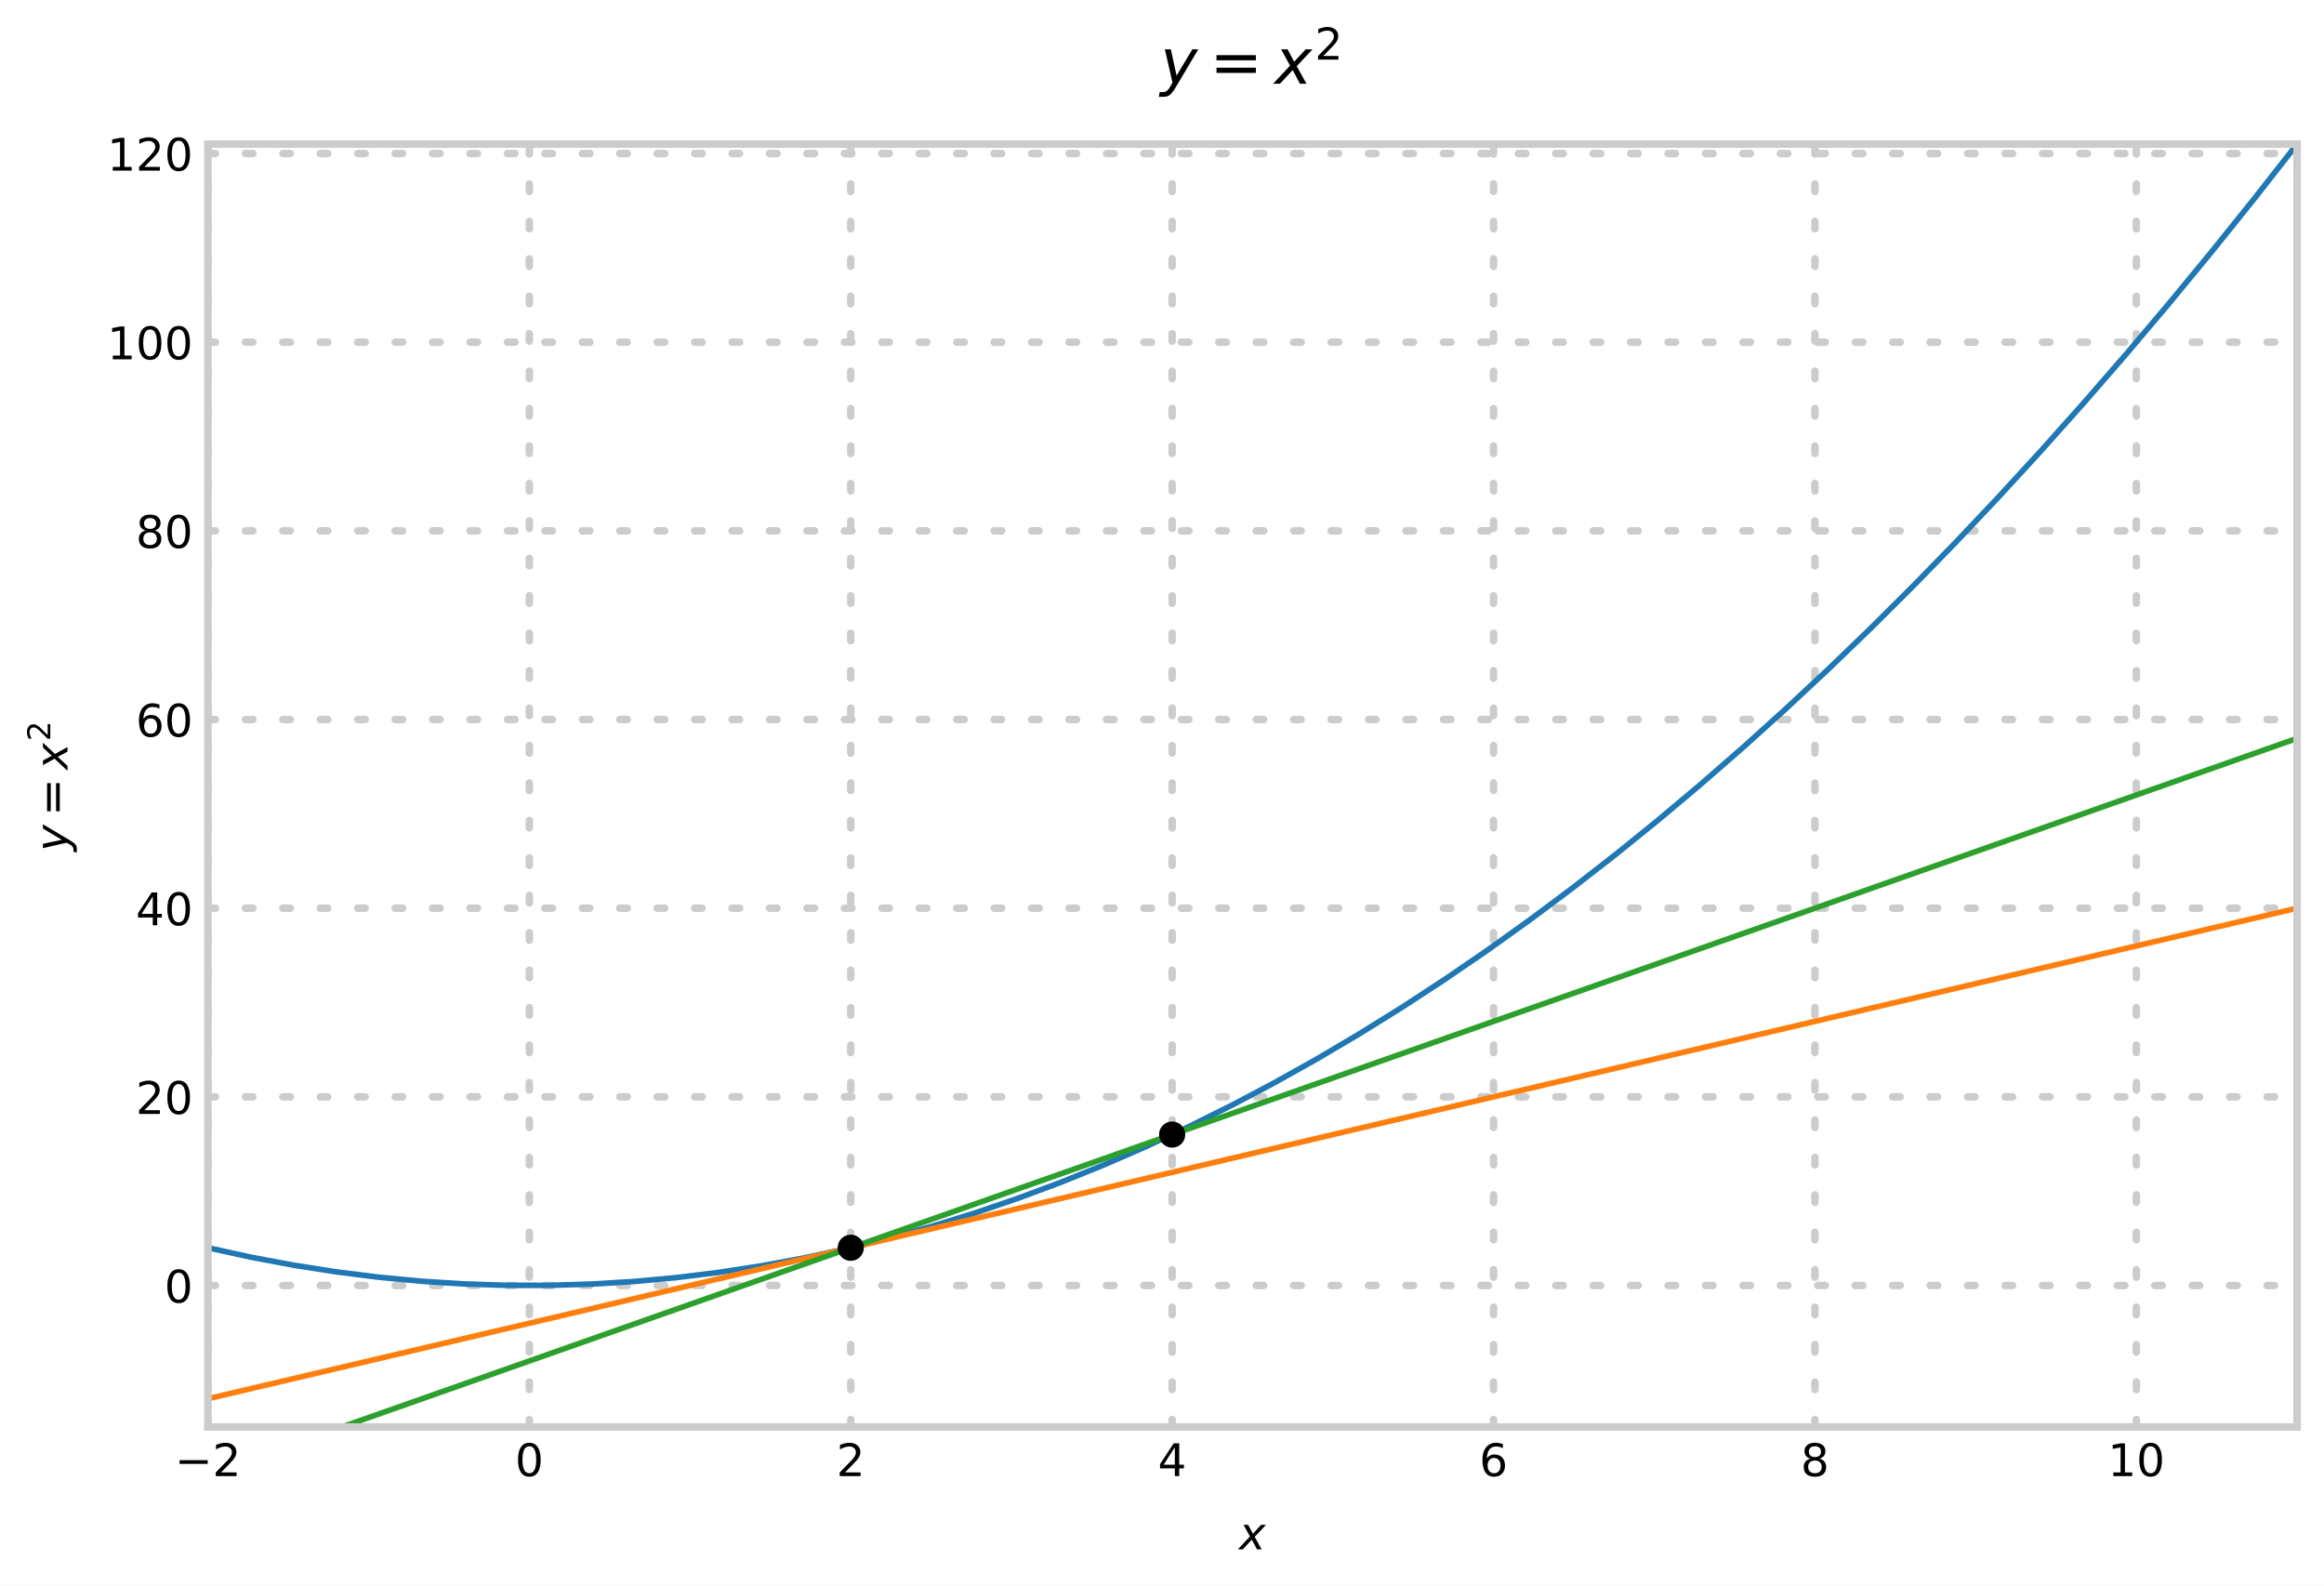
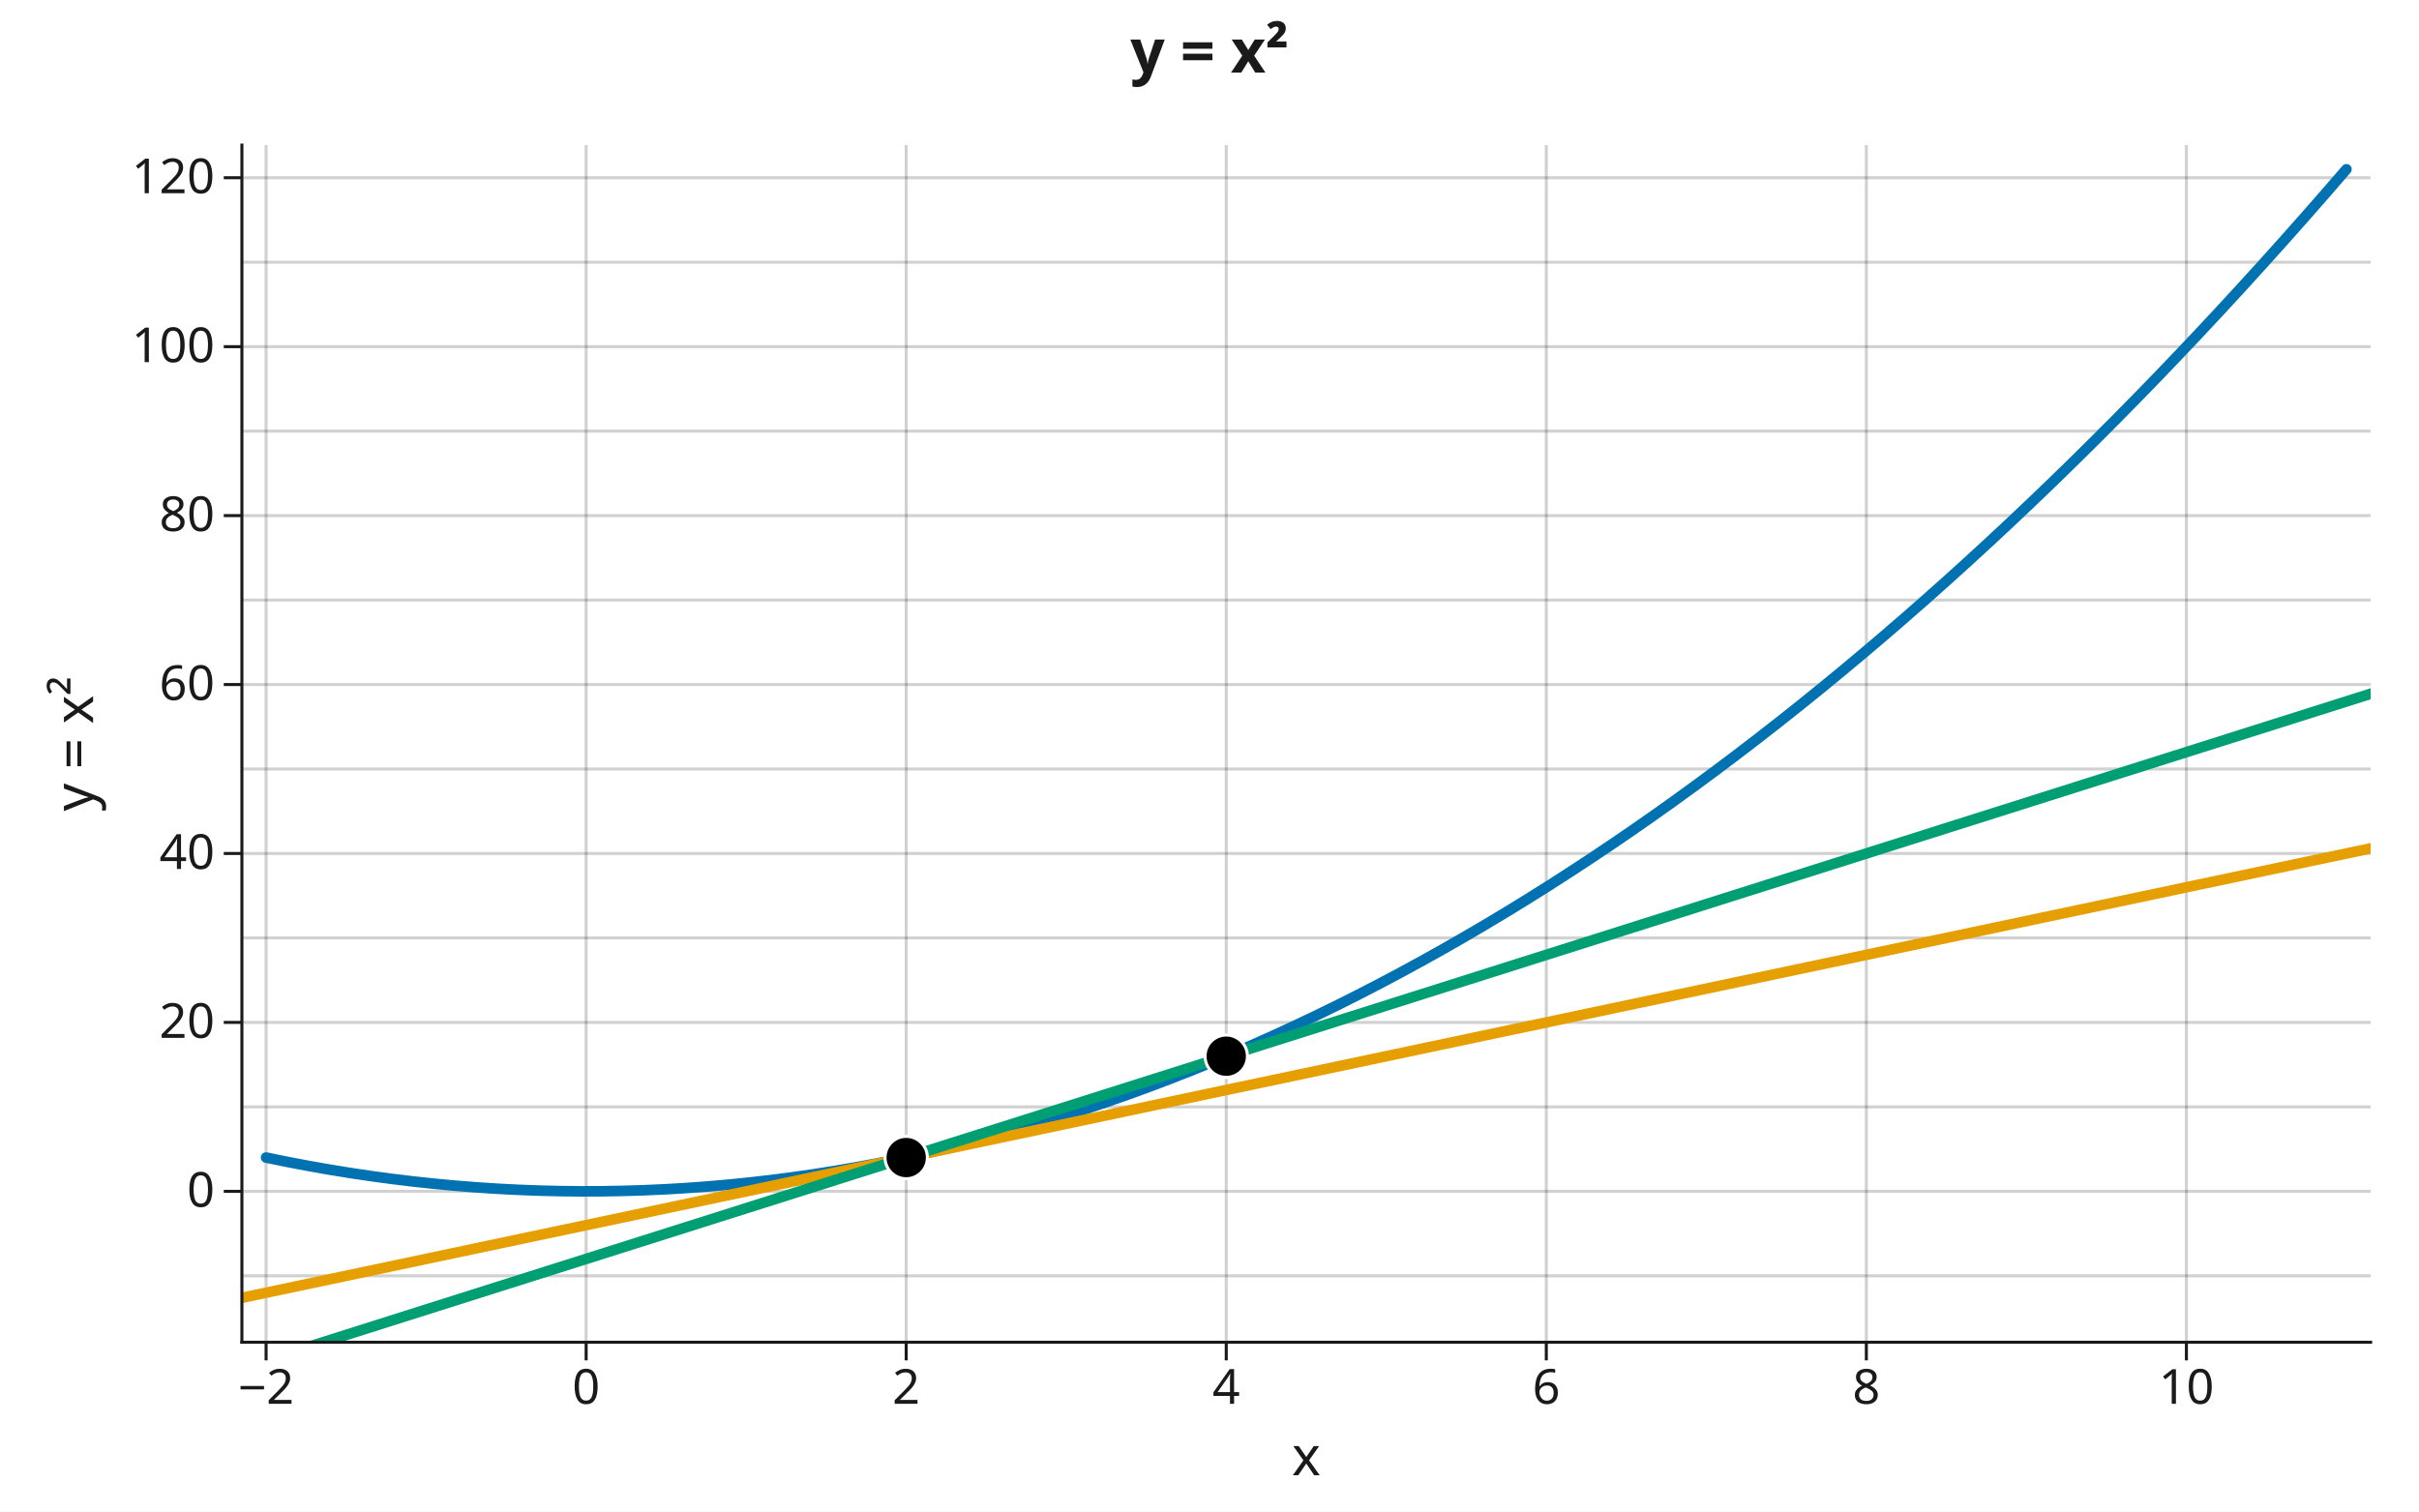
- <svg xmlns="http://www.w3.org/2000/svg" xmlns:xlink="http://www.w3.org/1999/xlink" width="620.745pt" height="423.554pt" viewBox="0 0 620.745 423.554" version="1.1">
-   <defs>
-     <style type="text/css">*{stroke-linejoin: round; stroke-linecap: butt}</style>
-   </defs>
-   <g id="figure_1">
-     <g id="patch_1">
-       <path d="M 0 423.554  L 620.745 423.554  L 620.745 0  L 0 0  z " style="fill: #ffffff" />
+ <svg xmlns="http://www.w3.org/2000/svg" width="680" height="425" viewBox="0 0 800 500" font-family="'Noto Sans', 'Helvetica Neue', Arial, sans-serif">
+   <rect width="800" height="500" fill="white" />
+   <text x="400" y="24" text-anchor="middle" font-size="20" font-weight="600" fill="#1a1a1a">y = x²</text>
+   <svg color="#1a1a1a" y="32" x="0" viewBox="0 0 800 468" height="468" width="800" text-anchor="middle" font-size="16" fill="currentColor" class="plot-d6a7b5">
+     <style>:where(.plot-d6a7b5) {
+   --plot-background: white;
+   display: block;
+   height: auto;
+   height: intrinsic;
+   max-width: 100%;
+ }
+ :where(.plot-d6a7b5 text),
+ :where(.plot-d6a7b5 tspan) {
+   white-space: pre;
+ }</style>
+     <g stroke="currentColor" fill="none" aria-hidden="true" aria-label="y-axis tick">
+       <path d="M0,0L-6,0" transform="translate(80,362.0882)" />
+       <path d="M0,0L-6,0" transform="translate(80,306.2059)" />
+       <path d="M0,0L-6,0" transform="translate(80,250.3235)" />
+       <path d="M0,0L-6,0" transform="translate(80,194.4412)" />
+       <path d="M0,0L-6,0" transform="translate(80,138.5588)" />
+       <path d="M0,0L-6,0" transform="translate(80,82.67647)" />
+       <path d="M0,0L-6,0" transform="translate(80,26.79412)" />
    </g>
-     <g id="axes_1">
-       <g id="patch_2">
-         <path d="M 55.545 381.126  L 613.545 381.126  L 613.545 38.488  L 55.545 38.488  z " style="fill: #ffffff" />
-       </g>
-       <g id="matplotlib.axis_1">
-         <g id="xtick_1">
-           <g id="line2d_1">
-             <path d="M 55.545 381.126  L 55.545 38.488  " clip-path="url(#p63c74f5ce3)" style="fill: none; stroke-dasharray: 2,8; stroke-dashoffset: 0; stroke: #cccccc; stroke-width: 2; stroke-linecap: round" />
-           </g>
-           <g id="line2d_2" />
-           <g id="text_1">
-             <g transform="translate(46.69969 394.2442) scale(0.12 -0.12)">
-               <defs>
-                 <path id="DejaVuSans-2212" d="M 678 2272  L 4684 2272  L 4684 1741  L 678 1741  L 678 2272  z " transform="scale(0.015625)" />
-                 <path id="DejaVuSans-32" d="M 1228 531  L 3431 531  L 3431 0  L 469 0  L 469 531  Q 828 903 1448 1529  Q 2069 2156 2228 2338  Q 2531 2678 2651 2914  Q 2772 3150 2772 3378  Q 2772 3750 2511 3984  Q 2250 4219 1831 4219  Q 1534 4219 1204 4116  Q 875 4013 500 3803  L 500 4441  Q 881 4594 1212 4672  Q 1544 4750 1819 4750  Q 2544 4750 2975 4387  Q 3406 4025 3406 3419  Q 3406 3131 3298 2873  Q 3191 2616 2906 2266  Q 2828 2175 2409 1742  Q 1991 1309 1228 531  z " transform="scale(0.015625)" />
-               </defs>
-               <use xlink:href="#DejaVuSans-2212" />
-               <use xlink:href="#DejaVuSans-32" x="83.789" />
-             </g>
-           </g>
-         </g>
-         <g id="xtick_2">
-           <g id="line2d_3">
-             <path d="M 141.391 381.126  L 141.391 38.488  " clip-path="url(#p63c74f5ce3)" style="fill: none; stroke-dasharray: 2,8; stroke-dashoffset: 0; stroke: #cccccc; stroke-width: 2; stroke-linecap: round" />
-           </g>
-           <g id="line2d_4" />
-           <g id="text_2">
-             <g transform="translate(137.5737 394.2442) scale(0.12 -0.12)">
-               <defs>
-                 <path id="DejaVuSans-30" d="M 2034 4250  Q 1547 4250 1301 3770  Q 1056 3291 1056 2328  Q 1056 1369 1301 889  Q 1547 409 2034 409  Q 2525 409 2770 889  Q 3016 1369 3016 2328  Q 3016 3291 2770 3770  Q 2525 4250 2034 4250  z M 2034 4750  Q 2819 4750 3233 4129  Q 3647 3509 3647 2328  Q 3647 1150 3233 529  Q 2819 -91 2034 -91  Q 1250 -91 836 529  Q 422 1150 422 2328  Q 422 3509 836 4129  Q 1250 4750 2034 4750  z " transform="scale(0.015625)" />
-               </defs>
-               <use xlink:href="#DejaVuSans-30" />
-             </g>
-           </g>
-         </g>
-         <g id="xtick_3">
-           <g id="line2d_5">
-             <path d="M 227.237 381.126  L 227.237 38.488  " clip-path="url(#p63c74f5ce3)" style="fill: none; stroke-dasharray: 2,8; stroke-dashoffset: 0; stroke: #cccccc; stroke-width: 2; stroke-linecap: round" />
-           </g>
-           <g id="line2d_6" />
-           <g id="text_3">
-             <g transform="translate(223.4198 394.2442) scale(0.12 -0.12)">
-               <use xlink:href="#DejaVuSans-32" />
-             </g>
-           </g>
-         </g>
-         <g id="xtick_4">
-           <g id="line2d_7">
-             <path d="M 313.083 381.126  L 313.083 38.488  " clip-path="url(#p63c74f5ce3)" style="fill: none; stroke-dasharray: 2,8; stroke-dashoffset: 0; stroke: #cccccc; stroke-width: 2; stroke-linecap: round" />
-           </g>
-           <g id="line2d_8" />
-           <g id="text_4">
-             <g transform="translate(309.266 394.2442) scale(0.12 -0.12)">
-               <defs>
-                 <path id="DejaVuSans-34" d="M 2419 4116  L 825 1625  L 2419 1625  L 2419 4116  z M 2253 4666  L 3047 4666  L 3047 1625  L 3713 1625  L 3713 1100  L 3047 1100  L 3047 0  L 2419 0  L 2419 1100  L 313 1100  L 313 1709  L 2253 4666  z " transform="scale(0.015625)" />
-               </defs>
-               <use xlink:href="#DejaVuSans-34" />
-             </g>
-           </g>
-         </g>
-         <g id="xtick_5">
-           <g id="line2d_9">
-             <path d="M 398.93 381.126  L 398.93 38.488  " clip-path="url(#p63c74f5ce3)" style="fill: none; stroke-dasharray: 2,8; stroke-dashoffset: 0; stroke: #cccccc; stroke-width: 2; stroke-linecap: round" />
-           </g>
-           <g id="line2d_10" />
-           <g id="text_5">
-             <g transform="translate(395.1121 394.2442) scale(0.12 -0.12)">
-               <defs>
-                 <path id="DejaVuSans-36" d="M 2113 2584  Q 1688 2584 1439 2293  Q 1191 2003 1191 1497  Q 1191 994 1439 701  Q 1688 409 2113 409  Q 2538 409 2786 701  Q 3034 994 3034 1497  Q 3034 2003 2786 2293  Q 2538 2584 2113 2584  z M 3366 4563  L 3366 3988  Q 3128 4100 2886 4159  Q 2644 4219 2406 4219  Q 1781 4219 1451 3797  Q 1122 3375 1075 2522  Q 1259 2794 1537 2939  Q 1816 3084 2150 3084  Q 2853 3084 3261 2657  Q 3669 2231 3669 1497  Q 3669 778 3244 343  Q 2819 -91 2113 -91  Q 1303 -91 875 529  Q 447 1150 447 2328  Q 447 3434 972 4092  Q 1497 4750 2381 4750  Q 2619 4750 2861 4703  Q 3103 4656 3366 4563  z " transform="scale(0.015625)" />
-               </defs>
-               <use xlink:href="#DejaVuSans-36" />
-             </g>
-           </g>
-         </g>
-         <g id="xtick_6">
-           <g id="line2d_11">
-             <path d="M 484.776 381.126  L 484.776 38.488  " clip-path="url(#p63c74f5ce3)" style="fill: none; stroke-dasharray: 2,8; stroke-dashoffset: 0; stroke: #cccccc; stroke-width: 2; stroke-linecap: round" />
-           </g>
-           <g id="line2d_12" />
-           <g id="text_6">
-             <g transform="translate(480.9583 394.2442) scale(0.12 -0.12)">
-               <defs>
-                 <path id="DejaVuSans-38" d="M 2034 2216  Q 1584 2216 1326 1975  Q 1069 1734 1069 1313  Q 1069 891 1326 650  Q 1584 409 2034 409  Q 2484 409 2743 651  Q 3003 894 3003 1313  Q 3003 1734 2745 1975  Q 2488 2216 2034 2216  z M 1403 2484  Q 997 2584 770 2862  Q 544 3141 544 3541  Q 544 4100 942 4425  Q 1341 4750 2034 4750  Q 2731 4750 3128 4425  Q 3525 4100 3525 3541  Q 3525 3141 3298 2862  Q 3072 2584 2669 2484  Q 3125 2378 3379 2068  Q 3634 1759 3634 1313  Q 3634 634 3220 271  Q 2806 -91 2034 -91  Q 1263 -91 848 271  Q 434 634 434 1313  Q 434 1759 690 2068  Q 947 2378 1403 2484  z M 1172 3481  Q 1172 3119 1398 2916  Q 1625 2713 2034 2713  Q 2441 2713 2670 2916  Q 2900 3119 2900 3481  Q 2900 3844 2670 4047  Q 2441 4250 2034 4250  Q 1625 4250 1398 4047  Q 1172 3844 1172 3481  z " transform="scale(0.015625)" />
-               </defs>
-               <use xlink:href="#DejaVuSans-38" />
-             </g>
-           </g>
-         </g>
-         <g id="xtick_7">
-           <g id="line2d_13">
-             <path d="M 570.622 381.126  L 570.622 38.488  " clip-path="url(#p63c74f5ce3)" style="fill: none; stroke-dasharray: 2,8; stroke-dashoffset: 0; stroke: #cccccc; stroke-width: 2; stroke-linecap: round" />
-           </g>
-           <g id="line2d_14" />
-           <g id="text_7">
-             <g transform="translate(562.9869 394.2442) scale(0.12 -0.12)">
-               <defs>
-                 <path id="DejaVuSans-31" d="M 794 531  L 1825 531  L 1825 4091  L 703 3866  L 703 4441  L 1819 4666  L 2450 4666  L 2450 531  L 3481 531  L 3481 0  L 794 0  L 794 531  z " transform="scale(0.015625)" />
-               </defs>
-               <use xlink:href="#DejaVuSans-31" />
-               <use xlink:href="#DejaVuSans-30" x="63.623" />
-             </g>
-           </g>
-         </g>
-         <g id="text_8">
-           <g transform="translate(330.945 413.8579) scale(0.12 -0.12)">
-             <defs>
-               <path id="DejaVuSans-Oblique-78" d="M 3841 3500  L 2234 1784  L 3219 0  L 2559 0  L 1819 1388  L 531 0  L -166 0  L 1556 1844  L 641 3500  L 1300 3500  L 1972 2234  L 3144 3500  L 3841 3500  z " transform="scale(0.015625)" />
-             </defs>
-             <use xlink:href="#DejaVuSans-Oblique-78" transform="translate(0 0.3125)" />
-           </g>
-         </g>
-       </g>
-       <g id="matplotlib.axis_2">
-         <g id="ytick_1">
-           <g id="line2d_15">
-             <path d="M 55.545 343.335  L 613.545 343.335  " clip-path="url(#p63c74f5ce3)" style="fill: none; stroke-dasharray: 2,8; stroke-dashoffset: 0; stroke: #cccccc; stroke-width: 2; stroke-linecap: round" />
-           </g>
-           <g id="line2d_16" />
-           <g id="text_9">
-             <g transform="translate(43.91 347.8941) scale(0.12 -0.12)">
-               <use xlink:href="#DejaVuSans-30" />
-             </g>
-           </g>
-         </g>
-         <g id="ytick_2">
-           <g id="line2d_17">
-             <path d="M 55.545 292.947  L 613.545 292.947  " clip-path="url(#p63c74f5ce3)" style="fill: none; stroke-dasharray: 2,8; stroke-dashoffset: 0; stroke: #cccccc; stroke-width: 2; stroke-linecap: round" />
-           </g>
-           <g id="line2d_18" />
-           <g id="text_10">
-             <g transform="translate(36.275 297.5062) scale(0.12 -0.12)">
-               <use xlink:href="#DejaVuSans-32" />
-               <use xlink:href="#DejaVuSans-30" x="63.623" />
-             </g>
-           </g>
-         </g>
-         <g id="ytick_3">
-           <g id="line2d_19">
-             <path d="M 55.545 242.559  L 613.545 242.559  " clip-path="url(#p63c74f5ce3)" style="fill: none; stroke-dasharray: 2,8; stroke-dashoffset: 0; stroke: #cccccc; stroke-width: 2; stroke-linecap: round" />
-           </g>
-           <g id="line2d_20" />
-           <g id="text_11">
-             <g transform="translate(36.275 247.1182) scale(0.12 -0.12)">
-               <use xlink:href="#DejaVuSans-34" />
-               <use xlink:href="#DejaVuSans-30" x="63.623" />
-             </g>
-           </g>
-         </g>
-         <g id="ytick_4">
-           <g id="line2d_21">
-             <path d="M 55.545 192.171  L 613.545 192.171  " clip-path="url(#p63c74f5ce3)" style="fill: none; stroke-dasharray: 2,8; stroke-dashoffset: 0; stroke: #cccccc; stroke-width: 2; stroke-linecap: round" />
-           </g>
-           <g id="line2d_22" />
-           <g id="text_12">
-             <g transform="translate(36.275 196.7303) scale(0.12 -0.12)">
-               <use xlink:href="#DejaVuSans-36" />
-               <use xlink:href="#DejaVuSans-30" x="63.623" />
-             </g>
-           </g>
-         </g>
-         <g id="ytick_5">
-           <g id="line2d_23">
-             <path d="M 55.545 141.783  L 613.545 141.783  " clip-path="url(#p63c74f5ce3)" style="fill: none; stroke-dasharray: 2,8; stroke-dashoffset: 0; stroke: #cccccc; stroke-width: 2; stroke-linecap: round" />
-           </g>
-           <g id="line2d_24" />
-           <g id="text_13">
-             <g transform="translate(36.275 146.3424) scale(0.12 -0.12)">
-               <use xlink:href="#DejaVuSans-38" />
-               <use xlink:href="#DejaVuSans-30" x="63.623" />
-             </g>
-           </g>
-         </g>
-         <g id="ytick_6">
-           <g id="line2d_25">
-             <path d="M 55.545 91.395  L 613.545 91.395  " clip-path="url(#p63c74f5ce3)" style="fill: none; stroke-dasharray: 2,8; stroke-dashoffset: 0; stroke: #cccccc; stroke-width: 2; stroke-linecap: round" />
-           </g>
-           <g id="line2d_26" />
-           <g id="text_14">
-             <g transform="translate(28.64 95.95441) scale(0.12 -0.12)">
-               <use xlink:href="#DejaVuSans-31" />
-               <use xlink:href="#DejaVuSans-30" x="63.623" />
-               <use xlink:href="#DejaVuSans-30" x="127.246" />
-             </g>
-           </g>
-         </g>
-         <g id="ytick_7">
-           <g id="line2d_27">
-             <path d="M 55.545 41.007  L 613.545 41.007  " clip-path="url(#p63c74f5ce3)" style="fill: none; stroke-dasharray: 2,8; stroke-dashoffset: 0; stroke: #cccccc; stroke-width: 2; stroke-linecap: round" />
-           </g>
-           <g id="line2d_28" />
-           <g id="text_15">
-             <g transform="translate(28.64 45.56646) scale(0.12 -0.12)">
-               <use xlink:href="#DejaVuSans-31" />
-               <use xlink:href="#DejaVuSans-32" x="63.623" />
-               <use xlink:href="#DejaVuSans-30" x="127.246" />
-             </g>
-           </g>
-         </g>
-         <g id="text_16">
-           <g transform="translate(18.12 227.387) rotate(-90) scale(0.12 -0.12)">
-             <defs>
-               <path id="DejaVuSans-Oblique-79" d="M 1588 -325  Q 1188 -997 936 -1164  Q 684 -1331 294 -1331  L -159 -1331  L -63 -850  L 269 -850  Q 509 -850 678 -719  Q 847 -588 1056 -206  L 1234 128  L 459 3500  L 1069 3500  L 1650 819  L 3256 3500  L 3859 3500  L 1588 -325  z " transform="scale(0.015625)" />
-               <path id="DejaVuSans-3d" d="M 678 2906  L 4684 2906  L 4684 2381  L 678 2381  L 678 2906  z M 678 1631  L 4684 1631  L 4684 1100  L 678 1100  L 678 1631  z " transform="scale(0.015625)" />
-             </defs>
-             <use xlink:href="#DejaVuSans-Oblique-79" transform="translate(0 0.765625)" />
-             <use xlink:href="#DejaVuSans-3d" transform="translate(78.66211 0.765625)" />
-             <use xlink:href="#DejaVuSans-Oblique-78" transform="translate(181.9336 0.765625)" />
-             <use xlink:href="#DejaVuSans-32" transform="translate(245.5794 39.04688) scale(0.7)" />
-           </g>
-         </g>
-       </g>
-       <g id="line2d_29">
-         <path d="M 55.545 333.257  L 66.933 335.754  L 78.321 337.895  L 89.708 339.682  L 101.096 341.115  L 112.484 342.192  L 123.872 342.915  L 135.259 343.284  L 146.647 343.297  L 158.035 342.956  L 169.423 342.261  L 180.81 341.21  L 192.198 339.805  L 203.586 338.046  L 214.974 335.931  L 226.361 333.462  L 237.749 330.638  L 249.137 327.46  L 260.525 323.927  L 271.912 320.039  L 283.3 315.797  L 294.688 311.2  L 306.076 306.248  L 317.463 300.942  L 328.851 295.281  L 340.239 289.265  L 351.627 282.895  L 363.014 276.17  L 374.402 269.09  L 385.79 261.656  L 397.178 253.867  L 408.565 245.723  L 419.953 237.224  L 431.341 228.371  L 442.729 219.164  L 454.116 209.601  L 465.504 199.684  L 476.892 189.413  L 488.28 178.786  L 499.667 167.805  L 511.055 156.469  L 522.443 144.779  L 533.831 132.734  L 545.218 120.334  L 556.606 107.58  L 567.994 94.471  L 579.382 81.007  L 590.769 67.189  L 602.157 53.016  L 613.545 38.488  " clip-path="url(#p63c74f5ce3)" style="fill: none; stroke: #1f77b4; stroke-width: 1.5; stroke-linecap: square" />
-       </g>
-       <g id="line2d_30">
-         <path d="M -1 386.844  L 621.745 240.634  " clip-path="url(#p63c74f5ce3)" style="fill: none; stroke: #ff7f0e; stroke-width: 1.5; stroke-linecap: square" />
-       </g>
-       <g id="line2d_31">
-         <path d="M 621.745 194.322  L -1 413.637  " clip-path="url(#p63c74f5ce3)" style="fill: none; stroke: #2ca02c; stroke-width: 1.5; stroke-linecap: square" />
-       </g>
-       <g id="line2d_32">
-         <defs>
-           <path id="m24b39855f0" d="M 0 3  C 0.796 3 1.559 2.684 2.121 2.121  C 2.684 1.559 3 0.796 3 0  C 3 -0.796 2.684 -1.559 2.121 -2.121  C 1.559 -2.684 0.796 -3 0 -3  C -0.796 -3 -1.559 -2.684 -2.121 -2.121  C -2.684 -1.559 -3 -0.796 -3 0  C -3 0.796 -2.684 1.559 -2.121 2.121  C -1.559 2.684 -0.796 3 0 3  z " style="stroke: #000000" />
-         </defs>
-         <g clip-path="url(#p63c74f5ce3)">
-           <use xlink:href="#m24b39855f0" x="227.237" y="333.257" style="stroke: #000000" />
-           <use xlink:href="#m24b39855f0" x="313.083" y="303.025" style="stroke: #000000" />
-         </g>
-       </g>
-       <g id="patch_3">
-         <path d="M 55.545 381.126  L 55.545 38.488  " style="fill: none; stroke: #cccccc; stroke-width: 2; stroke-linejoin: miter; stroke-linecap: square" />
-       </g>
-       <g id="patch_4">
-         <path d="M 613.545 381.126  L 613.545 38.488  " style="fill: none; stroke: #cccccc; stroke-width: 2; stroke-linejoin: miter; stroke-linecap: square" />
-       </g>
-       <g id="patch_5">
-         <path d="M 55.545 381.126  L 613.545 381.126  " style="fill: none; stroke: #cccccc; stroke-width: 2; stroke-linejoin: miter; stroke-linecap: square" />
-       </g>
-       <g id="patch_6">
-         <path d="M 55.545 38.488  L 613.545 38.488  " style="fill: none; stroke: #cccccc; stroke-width: 2; stroke-linejoin: miter; stroke-linecap: square" />
-       </g>
-       <g id="text_17">
-         <g transform="translate(309.933 22.488) scale(0.168 -0.168)">
-           <use xlink:href="#DejaVuSans-Oblique-79" transform="translate(0 0.765625)" />
-           <use xlink:href="#DejaVuSans-3d" transform="translate(78.66211 0.765625)" />
-           <use xlink:href="#DejaVuSans-Oblique-78" transform="translate(181.9336 0.765625)" />
-           <use xlink:href="#DejaVuSans-32" transform="translate(245.5794 39.04688) scale(0.7)" />
-         </g>
+     <g transform="translate(-9,0)" font-variant="tabular-nums" text-anchor="end" aria-label="y-axis tick label">
+       <text transform="translate(80,362.0882)" y="0.32em">0</text>
+       <text transform="translate(80,306.2059)" y="0.32em">20</text>
+       <text transform="translate(80,250.3235)" y="0.32em">40</text>
+       <text transform="translate(80,194.4412)" y="0.32em">60</text>
+       <text transform="translate(80,138.5588)" y="0.32em">80</text>
+       <text transform="translate(80,82.67647)" y="0.32em">100</text>
+       <text transform="translate(80,26.79412)" y="0.32em">120</text>
+     </g>
+     <g font-size="18" transform="translate(-62,0)" aria-label="y-axis label">
+       <text transform="translate(80,214) rotate(-90)" y="0.71em">y = x²</text>
+     </g>
+     <g stroke="currentColor" fill="none" aria-hidden="true" aria-label="x-axis tick">
+       <path d="M0,0L0,6" transform="translate(88,412)" />
+       <path d="M0,0L0,6" transform="translate(193.8462,412)" />
+       <path d="M0,0L0,6" transform="translate(299.6923,412)" />
+       <path d="M0,0L0,6" transform="translate(405.5385,412)" />
+       <path d="M0,0L0,6" transform="translate(511.3846,412)" />
+       <path d="M0,0L0,6" transform="translate(617.2308,412)" />
+       <path d="M0,0L0,6" transform="translate(723.0769,412)" />
+     </g>
+     <g transform="translate(0,9)" font-variant="tabular-nums" aria-label="x-axis tick label">
+       <text transform="translate(88,412)" y="0.71em">−2</text>
+       <text transform="translate(193.8462,412)" y="0.71em">0</text>
+       <text transform="translate(299.6923,412)" y="0.71em">2</text>
+       <text transform="translate(405.5385,412)" y="0.71em">4</text>
+       <text transform="translate(511.3846,412)" y="0.71em">6</text>
+       <text transform="translate(617.2308,412)" y="0.71em">8</text>
+       <text transform="translate(723.0769,412)" y="0.71em">10</text>
+     </g>
+     <g font-size="18" transform="translate(0,44)" aria-label="x-axis label">
+       <text transform="translate(432,412)">x</text>
+     </g>
+     <g stroke-opacity="0.18" stroke="#000" aria-hidden="true" aria-label="x-grid">
+       <line y2="412" y1="16" x2="88" x1="88" />
+       <line y2="412" y1="16" x2="193.846" x1="193.846" />
+       <line y2="412" y1="16" x2="299.692" x1="299.692" />
+       <line y2="412" y1="16" x2="405.538" x1="405.538" />
+       <line y2="412" y1="16" x2="511.385" x1="511.385" />
+       <line y2="412" y1="16" x2="617.231" x1="617.231" />
+       <line y2="412" y1="16" x2="723.077" x1="723.077" />
+     </g>
+     <g stroke-opacity="0.18" stroke="#000" aria-hidden="true" aria-label="y-grid">
+       <line y2="390.029" y1="390.029" x2="784" x1="80" />
+       <line y2="362.088" y1="362.088" x2="784" x1="80" />
+       <line y2="334.147" y1="334.147" x2="784" x1="80" />
+       <line y2="306.206" y1="306.206" x2="784" x1="80" />
+       <line y2="278.265" y1="278.265" x2="784" x1="80" />
+       <line y2="250.324" y1="250.324" x2="784" x1="80" />
+       <line y2="222.382" y1="222.382" x2="784" x1="80" />
+       <line y2="194.441" y1="194.441" x2="784" x1="80" />
+       <line y2="166.5" y1="166.5" x2="784" x1="80" />
+       <line y2="138.559" y1="138.559" x2="784" x1="80" />
+       <line y2="110.618" y1="110.618" x2="784" x1="80" />
+       <line y2="82.676" y1="82.676" x2="784" x1="80" />
+       <line y2="54.735" y1="54.735" x2="784" x1="80" />
+       <line y2="26.794" y1="26.794" x2="784" x1="80" />
+     </g>
+     <clipPath id="plot-clip-20">
+       <rect height="396" width="704" y="16" x="80" />
+     </clipPath>
+     <g clip-path="url(#plot-clip-20)" aria-label="line">
+       <g stroke-linecap="round" stroke-linejoin="round" stroke-width="3.5" stroke="#0072B2" fill="none">
+         <path d="M88,350.912L94.949,352.331L101.899,353.654L108.848,354.881L115.798,356.011L122.747,357.045L129.697,357.983L136.646,358.824L143.596,359.569L150.545,360.218L157.495,360.77L164.444,361.226L171.394,361.585L178.343,361.848L185.293,362.015L192.242,362.086L199.192,362.06L206.141,361.937L213.091,361.719L220.04,361.404L226.99,360.992L233.939,360.485L240.889,359.881L247.838,359.18L254.788,358.383L261.737,357.49L268.687,356.501L275.636,355.415L282.586,354.232L289.535,352.954L296.485,351.579L303.434,350.108L310.384,348.54L317.333,346.876L324.283,345.115L331.232,343.259L338.182,341.306L345.131,339.256L352.081,337.11L359.03,334.868L365.98,332.529L372.929,330.095L379.879,327.563L386.828,324.936L393.778,322.212L400.727,319.391L407.677,316.475L414.626,313.462L421.576,310.352L428.525,307.146L435.475,303.844L442.424,300.446L449.374,296.951L456.323,293.36L463.273,289.672L470.222,285.888L477.172,282.008L484.121,278.031L491.071,273.958L498.02,269.789L504.97,265.523L511.919,261.161L518.869,256.703L525.818,252.148L532.768,247.497L539.717,242.749L546.667,237.905L553.616,232.965L560.566,227.928L567.515,222.795L574.465,217.566L581.414,212.24L588.364,206.818L595.313,201.3L602.263,195.685L609.212,189.974L616.162,184.167L623.111,178.263L630.061,172.263L637.01,166.166L643.96,159.973L650.909,153.684L657.859,147.298L664.808,140.816L671.758,134.238L678.707,127.563L685.657,120.792L692.606,113.925L699.556,106.961L706.505,99.901L713.455,92.745L720.404,85.492L727.354,78.142L734.303,70.697L741.253,63.155L748.202,55.517L755.152,47.782L762.101,39.951L769.051,32.024L776,24" />
      </g>
    </g>
-   </g>
-   <defs>
-     <clipPath id="p63c74f5ce3">
-       <rect x="55.545" y="38.488" width="558" height="342.638" />
-     </clipPath>
-   </defs>
+     <g clip-path="url(#plot-clip-20)" aria-label="line">
+       <g stroke-linecap="round" stroke-linejoin="round" stroke-width="3.5" stroke="#E69F00" fill="none">
+         <path d="M-229.538,462.676L828.923,239.147" />
+       </g>
+     </g>
+     <g clip-path="url(#plot-clip-20)" aria-label="line">
+       <g stroke-linecap="round" stroke-linejoin="round" stroke-width="3.5" stroke="#009E73" fill="none">
+         <path d="M-229.538,518.559L828.923,183.265" />
+       </g>
+     </g>
+     <g clip-path="url(#plot-clip-20)" aria-label="dot">
+       <g stroke="white" fill="black">
+         <circle r="7" cy="350.912" cx="299.692" />
+         <circle r="7" cy="317.382" cx="405.538" />
+       </g>
+     </g>
+     <line y2="412" y1="412" x2="784" x1="80" stroke-linecap="square" stroke="currentColor" aria-label="frame" />
+     <line y2="412" y1="16" x2="80" x1="80" stroke-linecap="square" stroke="currentColor" aria-label="frame" />
+   </svg>
</svg>
